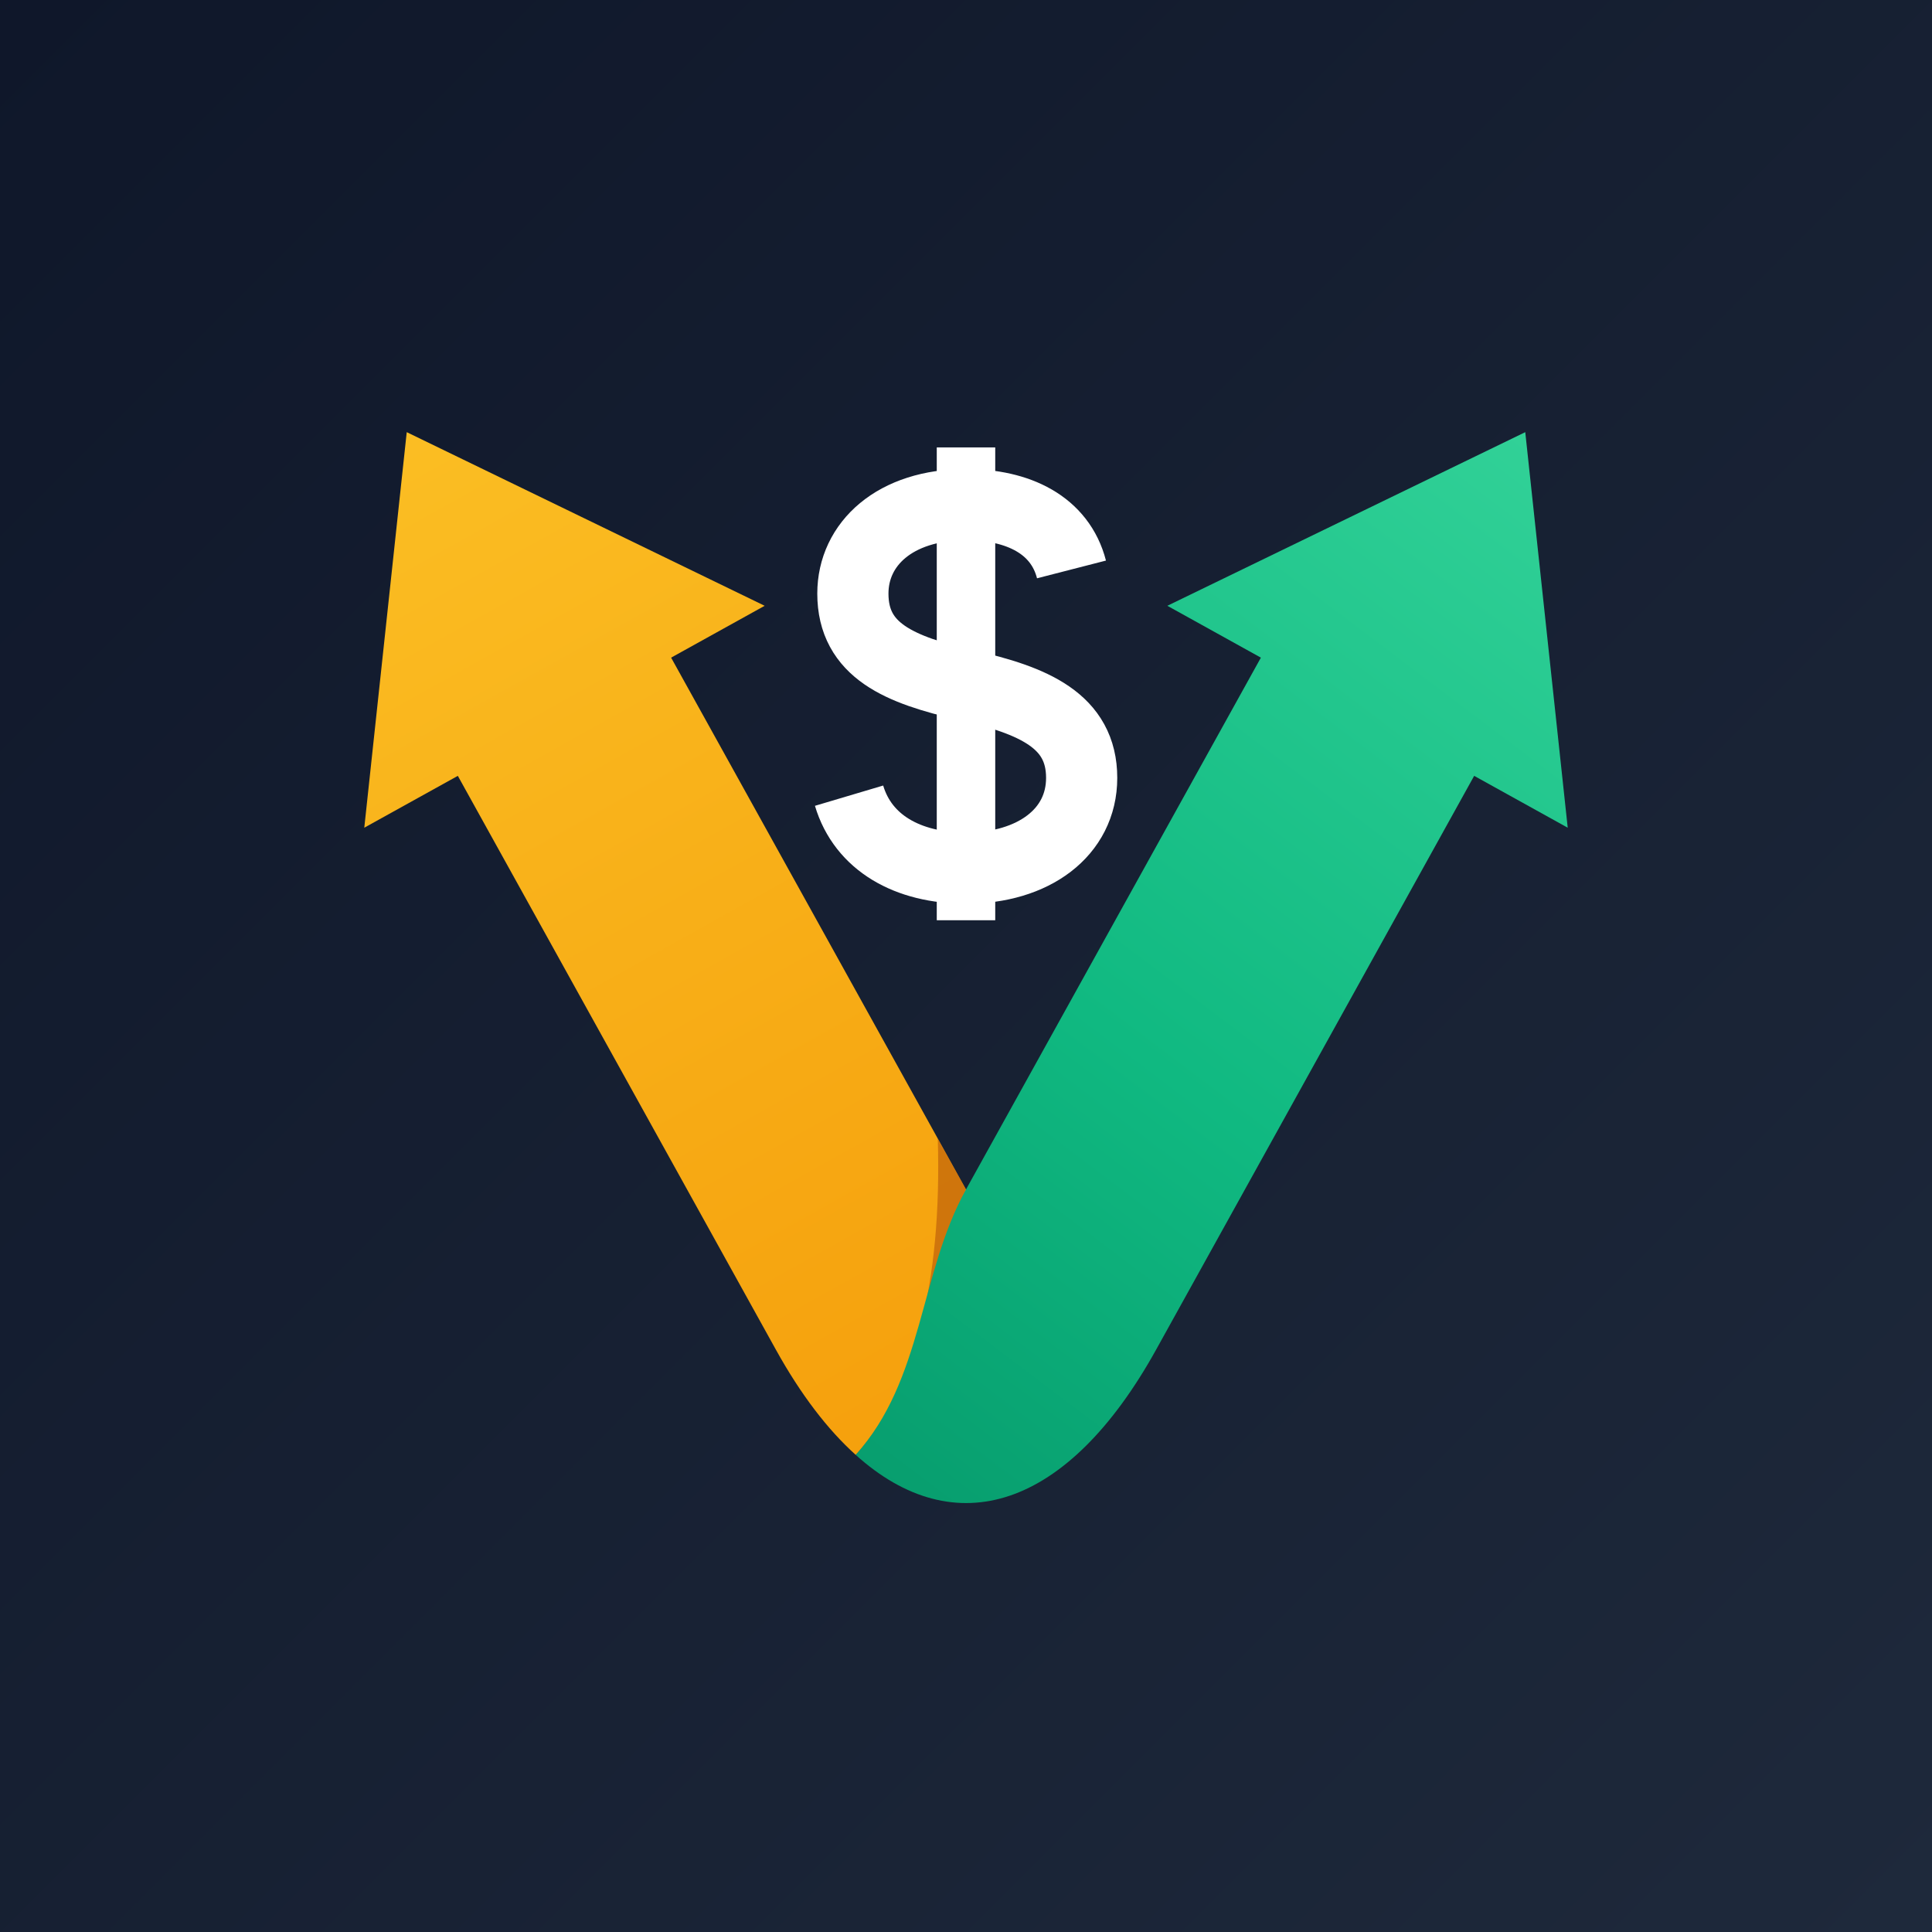
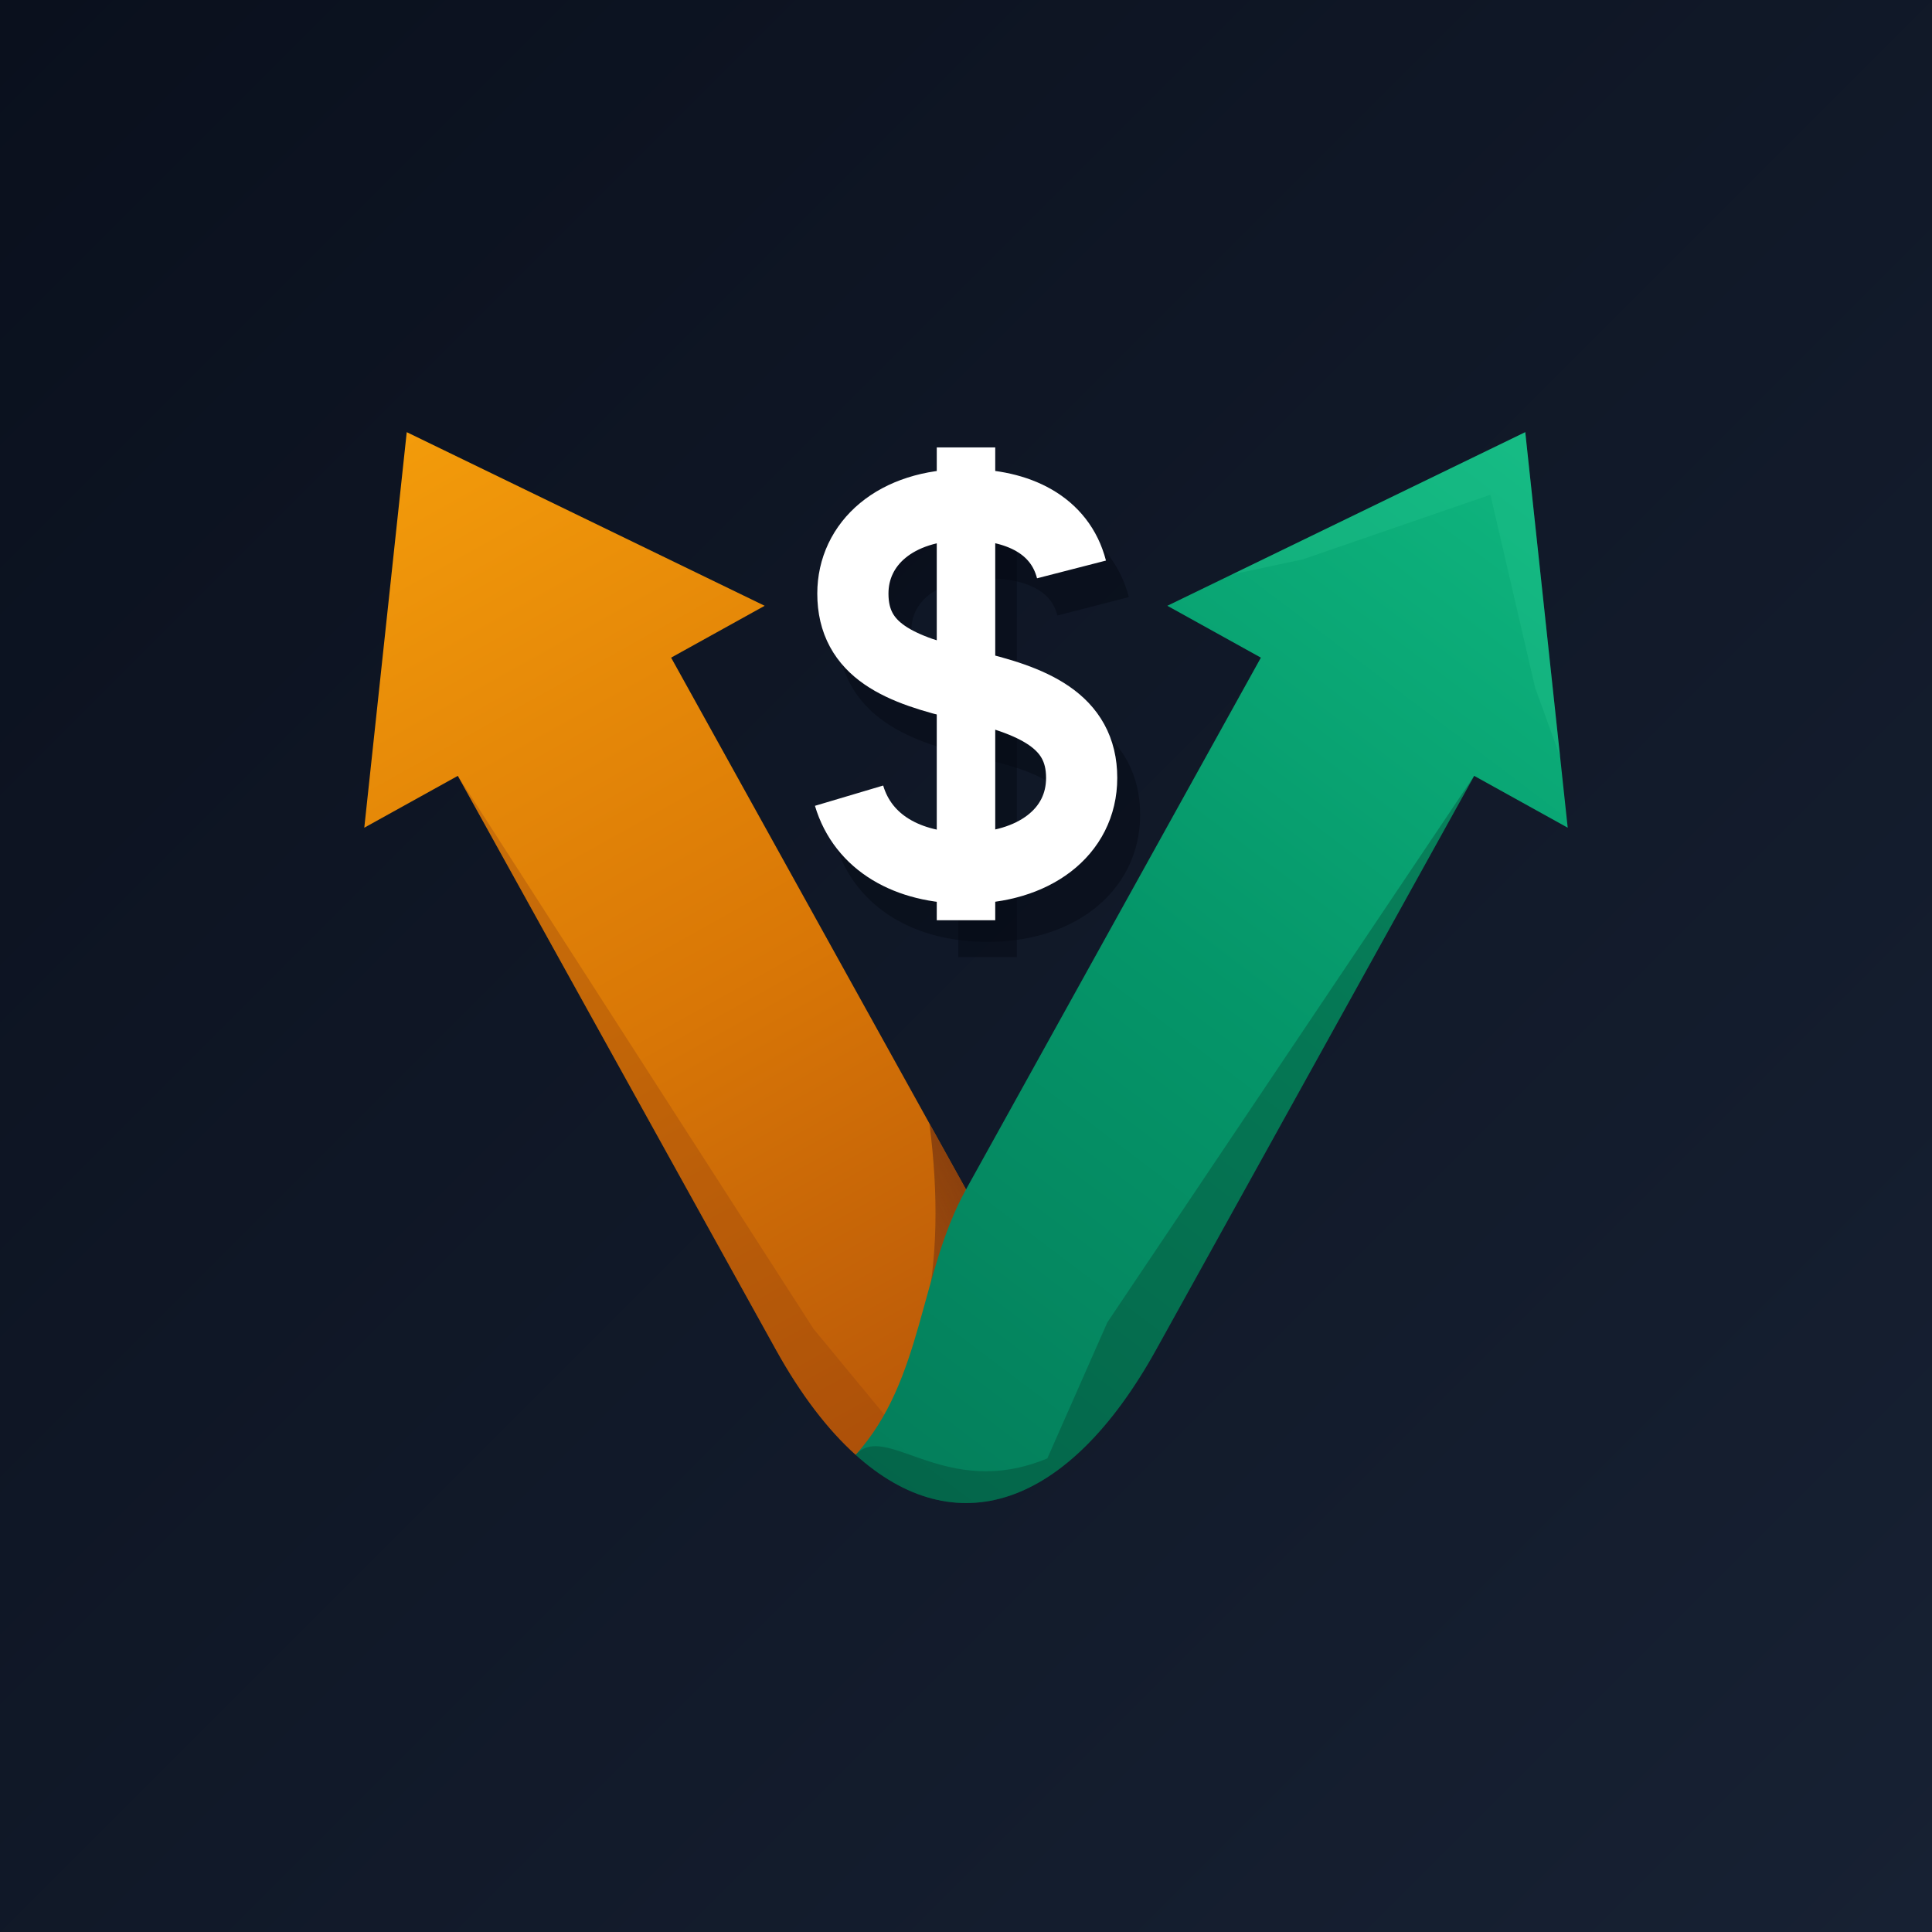
<svg xmlns="http://www.w3.org/2000/svg" viewBox="16 16 76 76" width="1024" height="1024">
  <defs>
    <linearGradient id="bgGrad" x1="16" y1="16" x2="92" y2="92" gradientUnits="userSpaceOnUse">
-       <stop offset="0%" stop-color="#0F172A" />
-       <stop offset="100%" stop-color="#1E293B" />
+       <stop offset="0%" stop-color="#0A101D" />
+       <stop offset="100%" stop-color="#172133" />
    </linearGradient>
    <linearGradient id="amberGrad" x1="28.0" y1="33.0" x2="52.0" y2="76.0" gradientUnits="userSpaceOnUse">
-       <stop offset="0%" stop-color="#FBBF24" />
-       <stop offset="100%" stop-color="#F59E0B" />
+       <stop offset="0%" stop-color="#F59E0B" />
+       <stop offset="55%" stop-color="#D97706" />
+       <stop offset="100%" stop-color="#B45309" />
+     </linearGradient>
+     <linearGradient id="foldShadowGrad" x1="46.0" y1="66.0" x2="54.0" y2="62.0" gradientUnits="userSpaceOnUse">
+       <stop offset="0%" stop-color="#78350F" stop-opacity="0.15" />
+       <stop offset="100%" stop-color="#78350F" stop-opacity="0.78" />
    </linearGradient>
    <linearGradient id="emeraldGrad" x1="46.0" y1="78.0" x2="80.0" y2="33.0" gradientUnits="userSpaceOnUse">
-       <stop offset="0%" stop-color="#059669" />
-       <stop offset="45%" stop-color="#10B981" />
-       <stop offset="100%" stop-color="#34D399" />
+       <stop offset="0%" stop-color="#047857" />
+       <stop offset="52%" stop-color="#059669" />
+       <stop offset="100%" stop-color="#10B981" />
    </linearGradient>
  </defs>
  <rect x="16" y="16" width="76" height="76" fill="url(#bgGrad)" />
  <path d="M 32.00,33.00 L 30.33,48.56 L 34.01,46.52 L 46.52,69.09 C 47.50,70.86 48.56,72.24 49.66,73.23 L 51.49,72.01 L 56.20,65.29 L 54.00,62.79 L 42.40,41.87 L 46.08,39.83 Z" fill="url(#amberGrad)" />
-   <path d="M 52.89,60.79 L 54.00,62.79 L 51.49,72.01 L 49.66,73.23 Q 53.14,69.37 52.89,60.79 Z" fill="#B45309" opacity="0.58" />
+   <path d="M 34.01,46.52 L 46.52,69.09 C 47.50,70.86 48.56,72.24 49.66,73.23 L 50.93,71.82 L 48.00,68.27 Z" fill="#92400E" opacity="0.32" />
+   <path d="M 52.56,60.19 L 54.00,62.79 L 51.49,72.01 L 49.66,73.23 Q 53.67,68.77 52.56,60.19 Z" fill="url(#foldShadowGrad)" />
  <path d="M 76.00,33.00 L 77.67,48.56 L 73.99,46.52 L 61.48,69.09 C 58.00,75.37 53.56,76.75 49.66,73.23 C 52.33,70.26 52.16,66.11 54.00,62.79 L 65.60,41.87 L 61.92,39.83 Z" fill="url(#emeraldGrad)" />
+   <path d="M 73.99,46.52 L 61.48,69.09 C 58.00,75.37 53.56,76.75 49.66,73.23 C 50.86,71.89 53.16,75.05 57.20,73.37 L 59.56,68.02 Z" fill="#022C22" opacity="0.30" />
+   <path d="M 76.00,33.00 L 64.46,38.60 L 67.26,38.00 L 74.63,35.46 L 76.39,43.06 L 77.37,45.76 Z" fill="#34D399" opacity="0.20" />
+   <path d="M 53.70,35.05 L 56.00,35.05 L 56.00,53.65 L 53.70,53.65 Z" fill="#040812" opacity="0.48" />
+   <path d="M 59.00,39.85 C 58.55,38.10 56.90,37.30 54.85,37.30 C 52.05,37.30 50.40,38.85 50.40,40.80 C 50.40,43.05 52.25,43.80 54.85,44.40 C 57.50,45.00 59.40,45.80 59.40,48.05 C 59.40,50.20 57.50,51.60 54.85,51.60 C 52.55,51.60 50.80,50.60 50.25,48.75" fill="none" stroke="#040812" stroke-width="2.90" stroke-linecap="butt" opacity="0.48" />
  <path d="M 52.85,33.60 L 55.15,33.60 L 55.15,52.20 L 52.85,52.20 Z" fill="#FFFFFF" />
  <path d="M 58.15,38.40 C 57.70,36.65 56.05,35.85 54.00,35.85 C 51.20,35.85 49.55,37.40 49.55,39.35 C 49.55,41.60 51.40,42.35 54.00,42.95 C 56.65,43.55 58.55,44.35 58.55,46.60 C 58.55,48.75 56.65,50.15 54.00,50.15 C 51.70,50.15 49.95,49.15 49.40,47.30" fill="none" stroke="#FFFFFF" stroke-width="2.80" stroke-linecap="butt" />
</svg>
